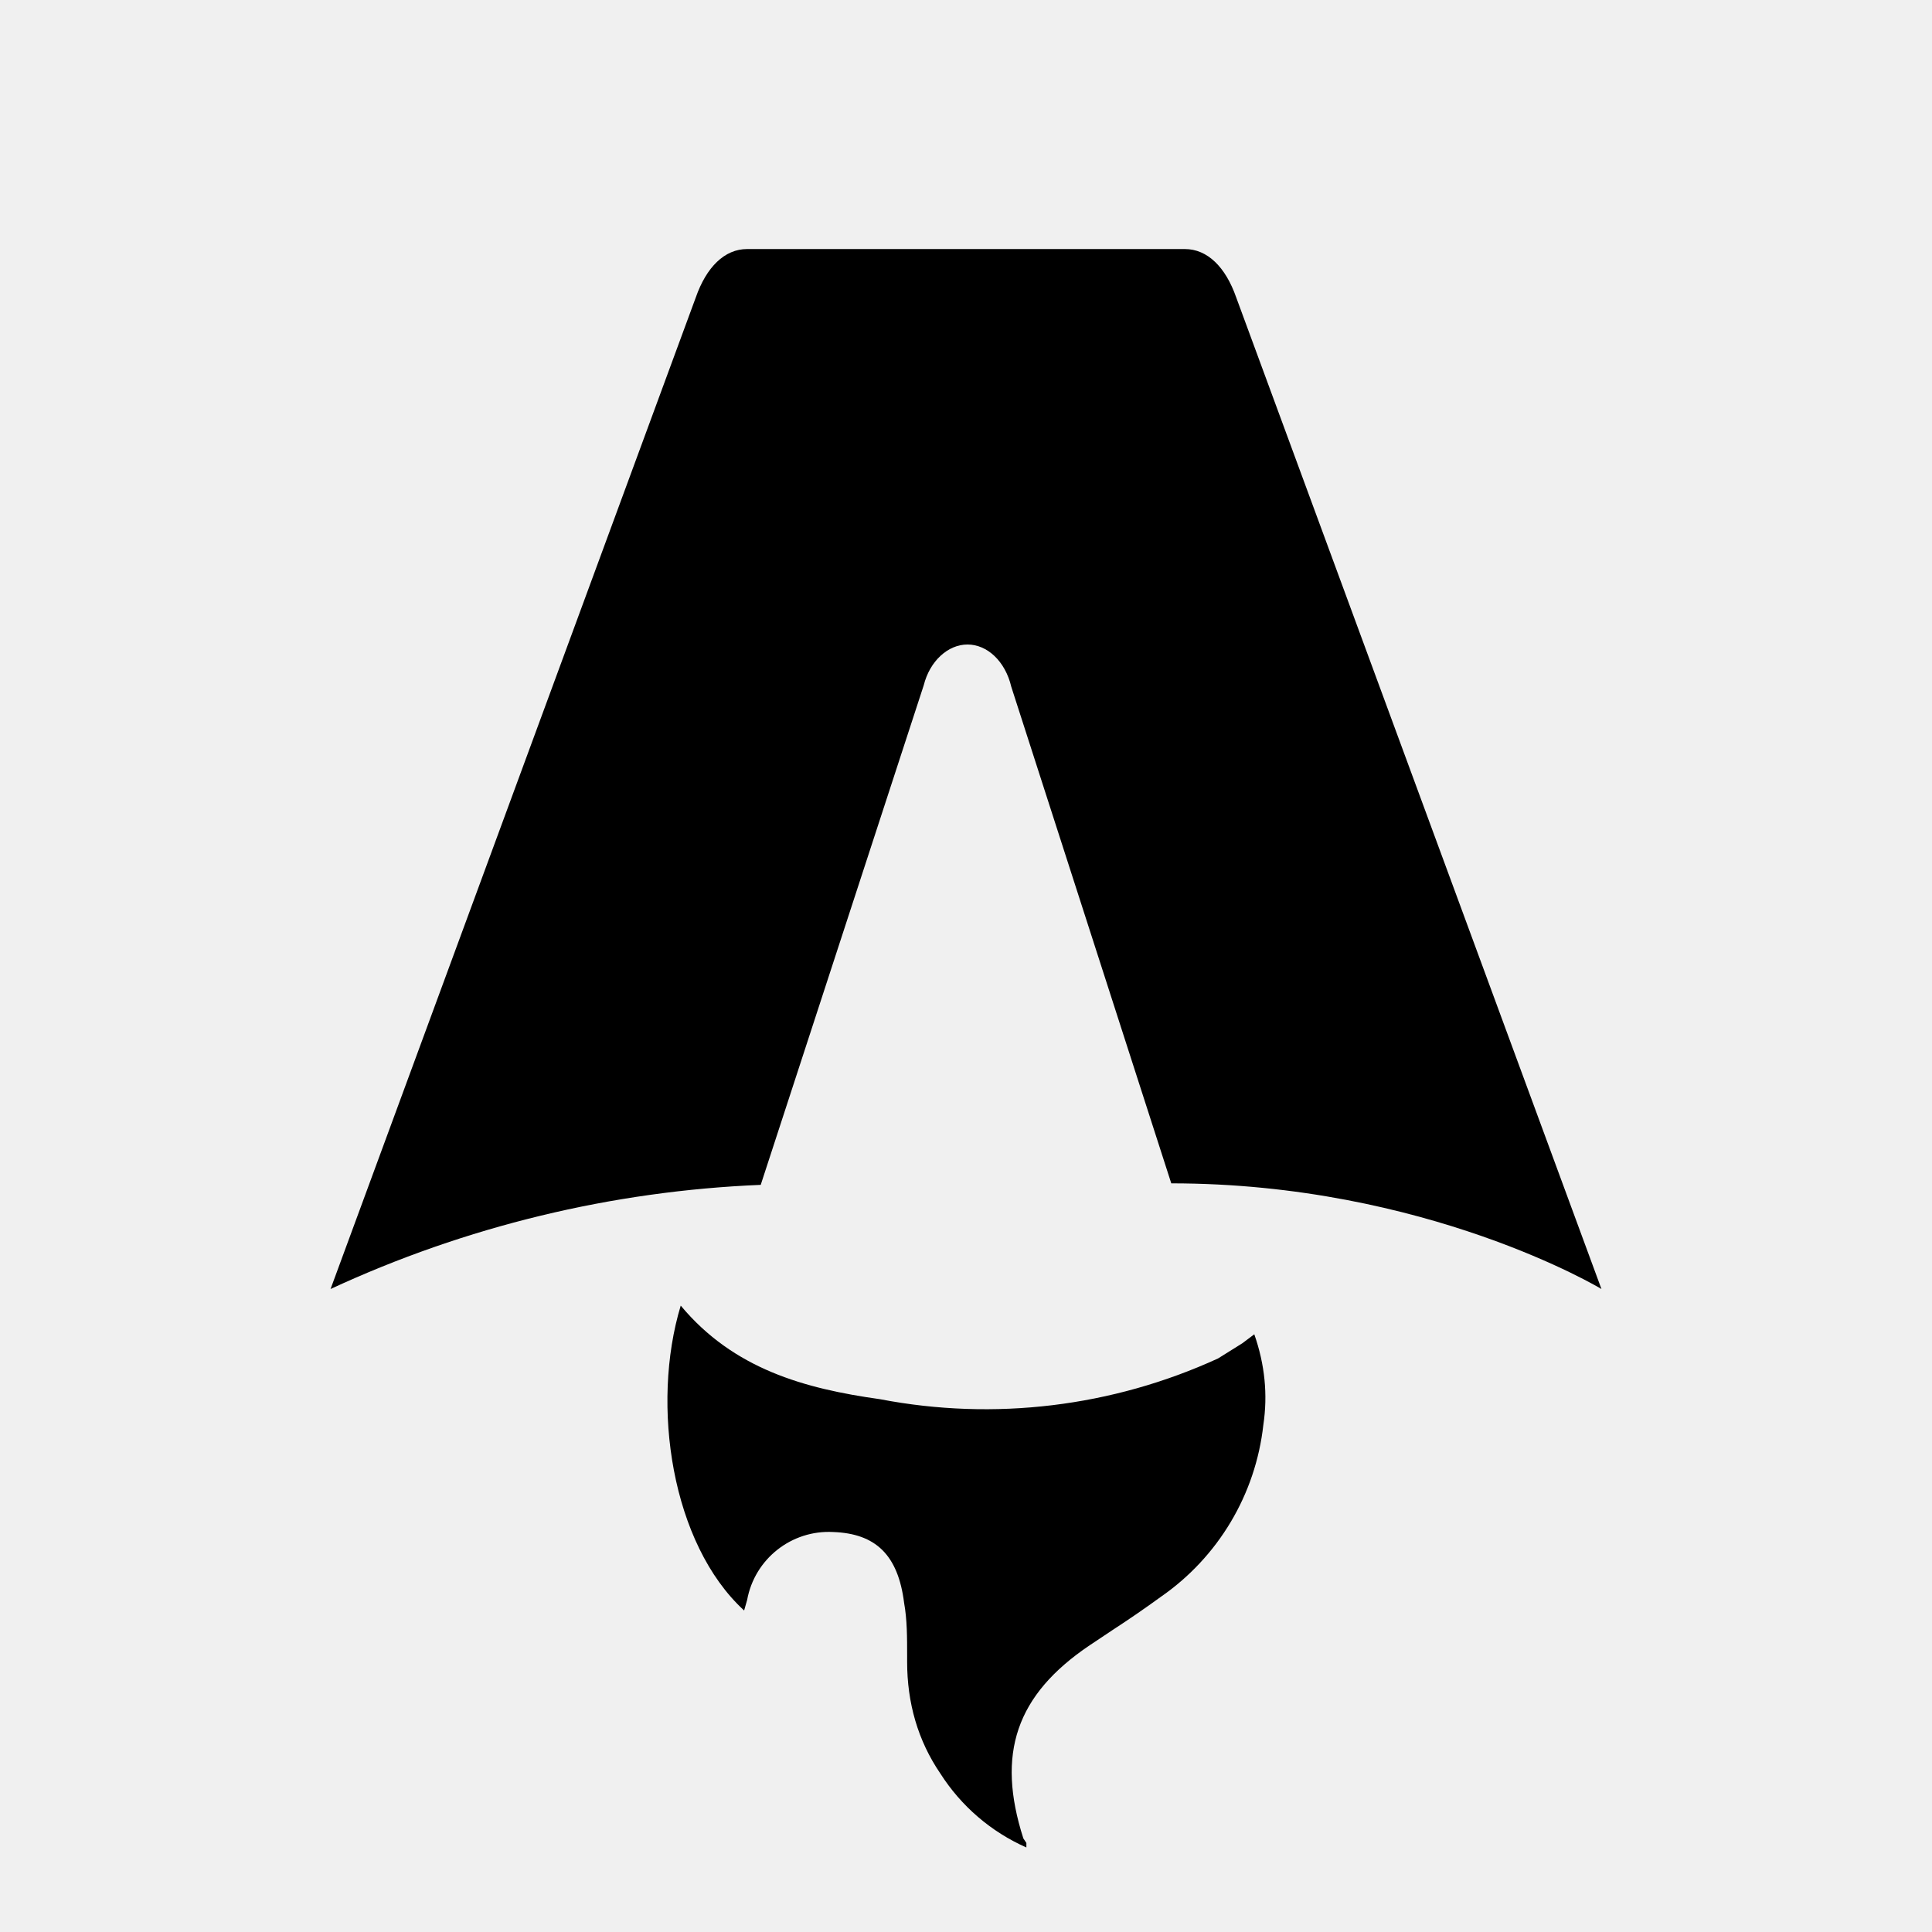
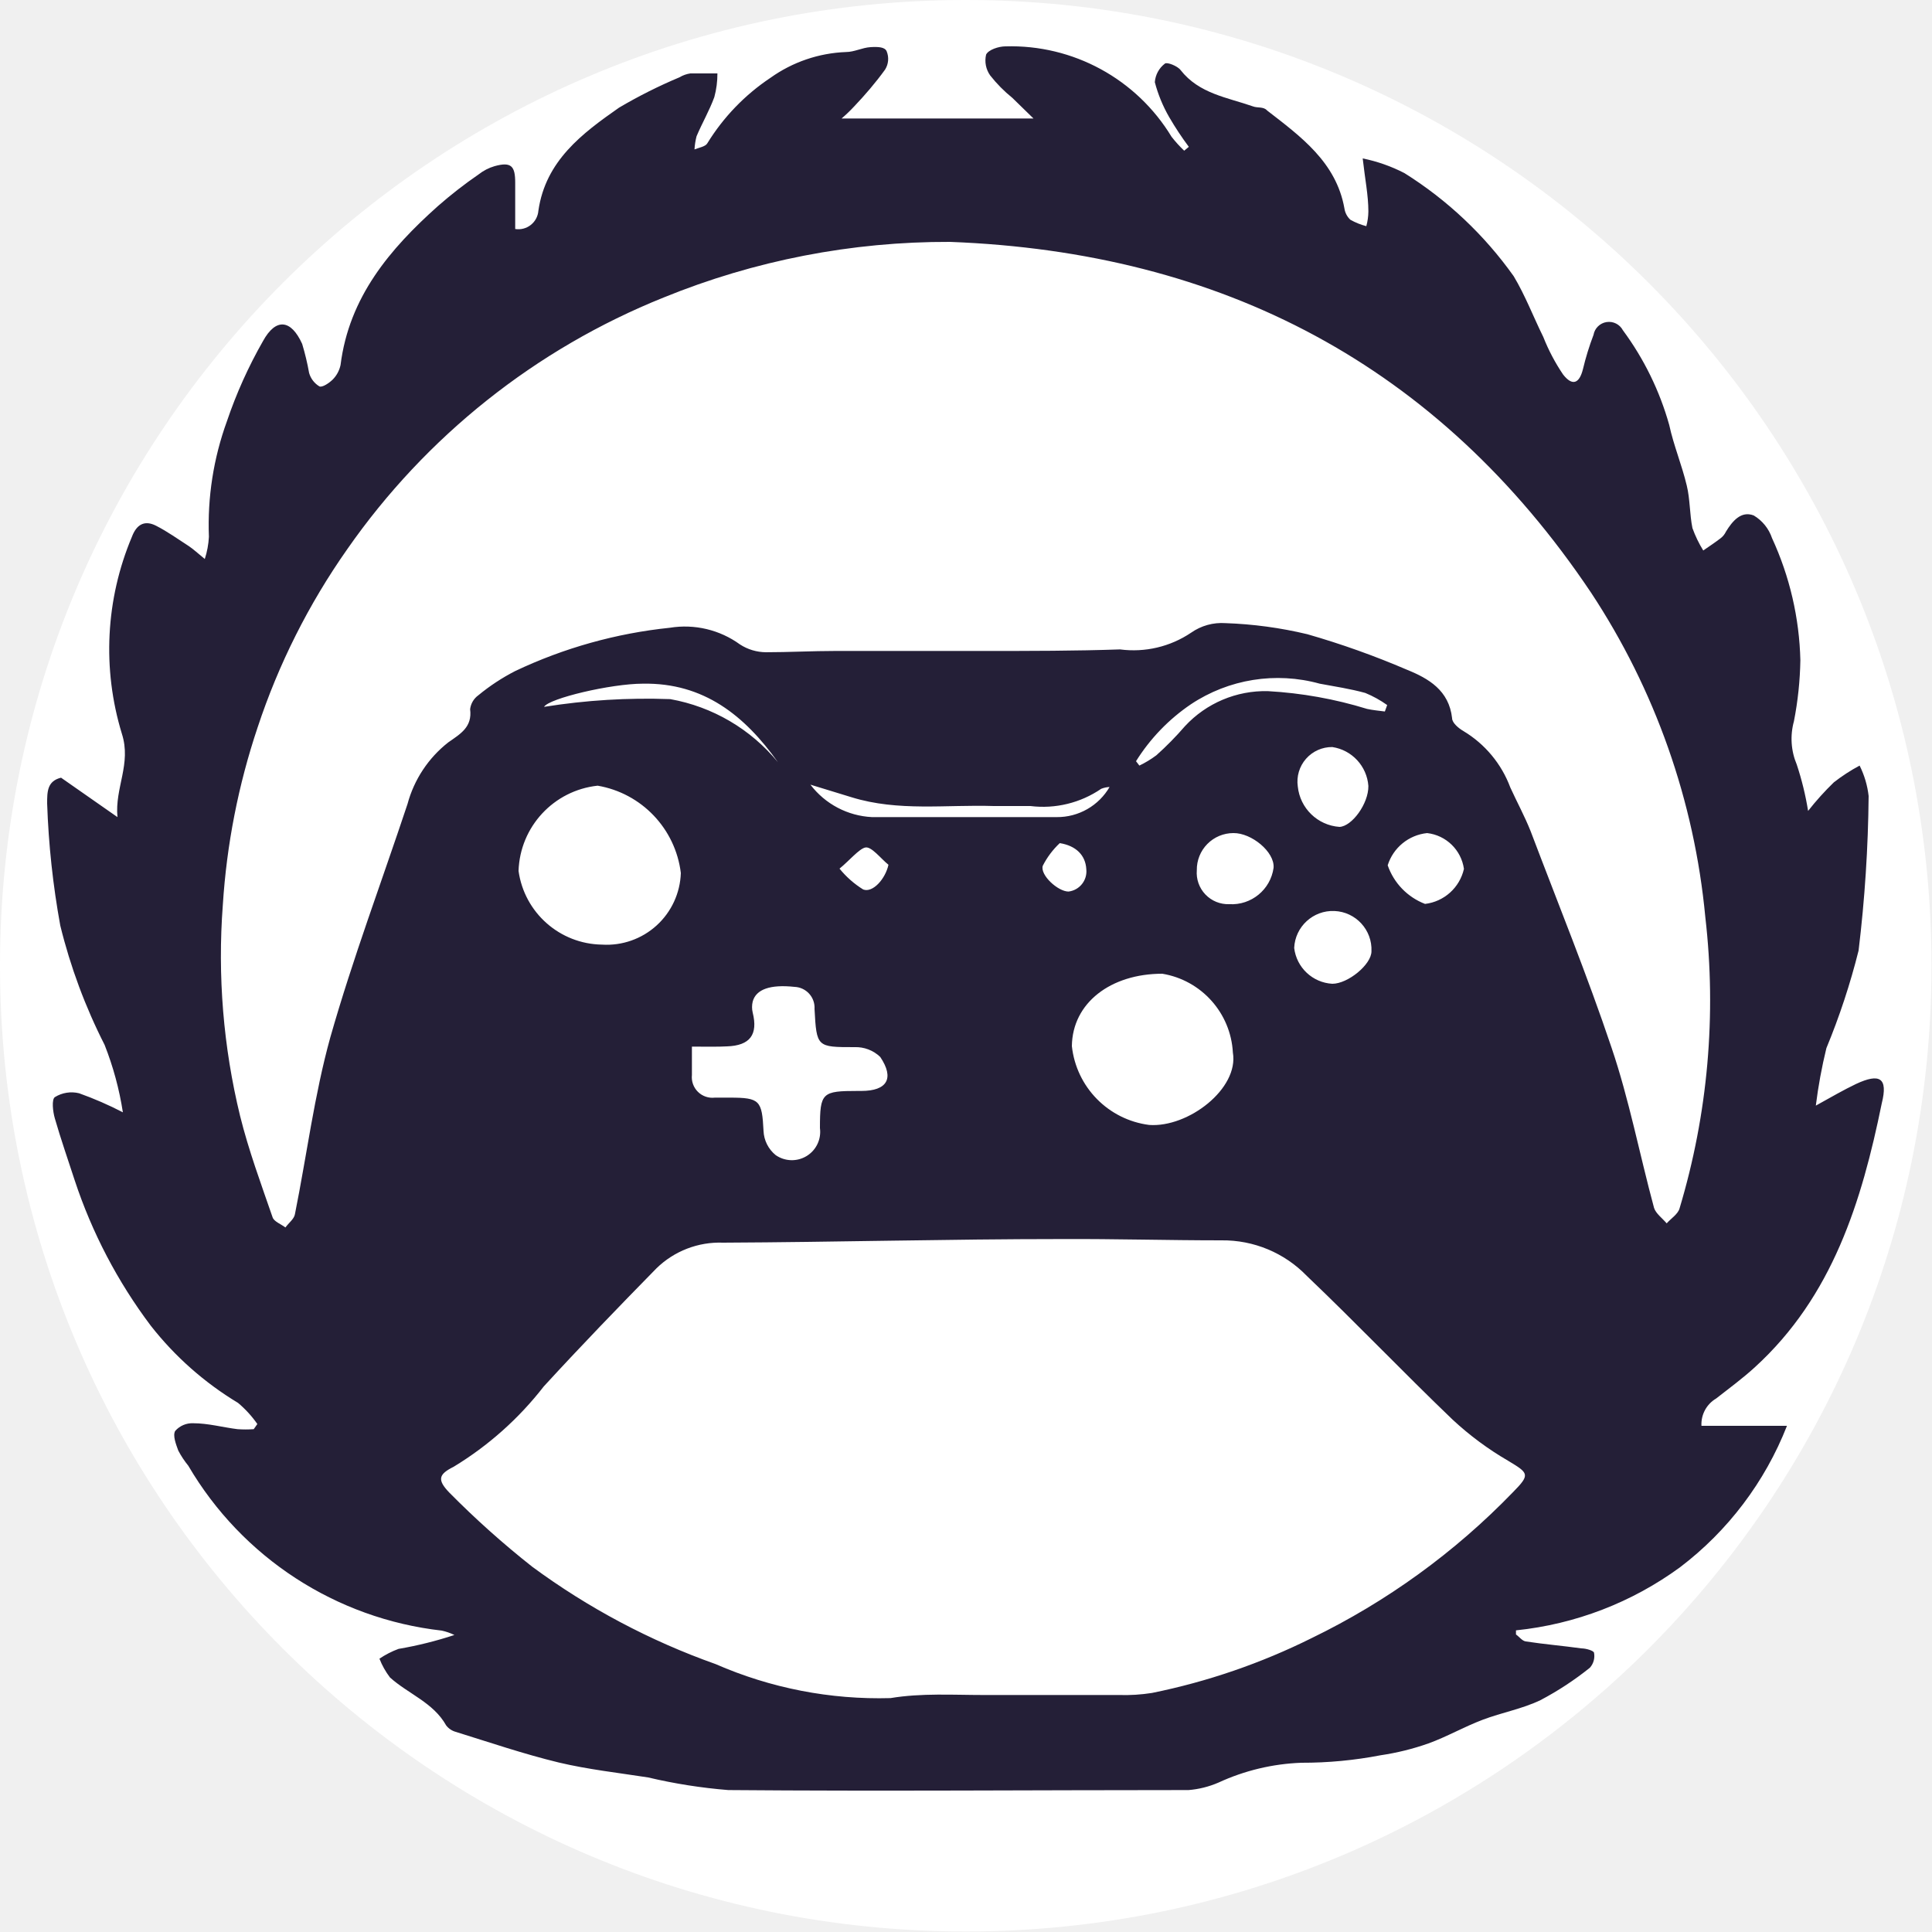
- <svg xmlns="http://www.w3.org/2000/svg" fill="none" viewBox="0 0 128 128">
-   <path d="M50.4 78.5a75.1 75.1 0 0 0-28.5 6.9l24.2-65.7c.7-2 1.9-3.2 3.4-3.2h29c1.5 0 2.7 1.2 3.4 3.2l24.2 65.7s-11.6-7-28.5-7L67 45.5c-.4-1.7-1.6-2.8-2.9-2.8-1.3 0-2.5 1.1-2.9 2.7L50.4 78.5Zm-1.1 28.2Zm-4.2-20.2c-2 6.6-.6 15.8 4.2 20.2a17.5 17.5 0 0 1 .2-.7 5.5 5.5 0 0 1 5.7-4.5c2.8.1 4.3 1.5 4.7 4.7.2 1.1.2 2.3.2 3.5v.4c0 2.7.7 5.2 2.2 7.4a13 13 0 0 0 5.7 4.9v-.3l-.2-.3c-1.8-5.6-.5-9.5 4.4-12.8l1.5-1a73 73 0 0 0 3.2-2.2 16 16 0 0 0 6.8-11.4c.3-2 .1-4-.6-6l-.8.6-1.6 1a37 37 0 0 1-22.4 2.7c-5-.7-9.7-2-13.2-6.2Z" />
-   <style>
-         path { fill: #000; }
-         @media (prefers-color-scheme: dark) {
-             path { fill: #FFF; }
-         }
-     </style>
+ <svg xmlns="http://www.w3.org/2000/svg" viewBox="0 0 75 75">
+   <defs>
+     <style>.cls-1{fill:#fff;}.cls-2{fill:#241f37;}</style>
+   </defs>
+   <g id="Layer_3" data-name="Layer 3">
+     <circle class="cls-1" cx="37.49" cy="37.49" r="37.49" />
+   </g>
+   <g id="Layer_2" data-name="Layer 2">
+     <path class="cls-2" d="M4.77,43.18a12.21,12.21,0,0,0-.71-2.62,21.51,21.51,0,0,1-1.72-4.63,32.56,32.56,0,0,1-.51-4.74c0-.45,0-.87.54-1l2.19,1.53c-.11-1.14.55-2.06.17-3.24a11.23,11.23,0,0,1,.39-7.64c.18-.48.49-.66.94-.43s.85.52,1.27.79c.18.12.35.28.62.5a3.38,3.38,0,0,0,.16-.86,11.78,11.78,0,0,1,.7-4.49,17.72,17.72,0,0,1,1.4-3.11c.5-.91,1.09-.84,1.52.11A10,10,0,0,1,12,14.48a.89.89,0,0,0,.4.52c.11.05.38-.13.52-.27a1.14,1.14,0,0,0,.3-.56C13.55,11.53,15.14,9.66,17,8a17.14,17.14,0,0,1,1.58-1.23,1.83,1.83,0,0,1,.62-.32c.65-.18.8,0,.8.64V8.89a.78.78,0,0,0,.9-.71c.28-1.94,1.7-3,3.13-4A19.28,19.28,0,0,1,26.38,3a1.12,1.12,0,0,1,.42-.15c.35,0,.7,0,1.05,0a3.46,3.46,0,0,1-.12.92c-.19.52-.47,1-.69,1.52a2.72,2.72,0,0,0-.08.51c.18-.07.43-.11.5-.24a8.25,8.25,0,0,1,2.45-2.54,5.4,5.4,0,0,1,2.93-1c.32,0,.63-.17.95-.19s.56,0,.63.16a.78.78,0,0,1-.06.71c-.36.5-.79,1-1.2,1.43a5.88,5.88,0,0,1-.49.47h7.45L39.3,3.8a5.44,5.44,0,0,1-.86-.87,1,1,0,0,1-.16-.81c.09-.19.49-.32.75-.32a7.29,7.29,0,0,1,6.45,3.51,5,5,0,0,0,.49.54l.18-.15a12,12,0,0,1-.76-1.15,5.5,5.5,0,0,1-.56-1.36,1,1,0,0,1,.39-.72c.08-.07.49.09.61.25.72.92,1.81,1.06,2.81,1.41.18.07.41,0,.55.16,1.29,1,2.68,2,3,3.8a.75.75,0,0,0,.23.44,2.6,2.6,0,0,0,.62.25,2.24,2.24,0,0,0,.08-.57c0-.63-.13-1.25-.22-2.06a6.24,6.24,0,0,1,1.62.57,14.91,14.91,0,0,1,4.24,4c.45.75.76,1.57,1.15,2.36a7.52,7.52,0,0,0,.77,1.46c.36.46.63.35.77-.21A10.72,10.72,0,0,1,61.86,13,.61.61,0,0,1,63,12.82,11.34,11.34,0,0,1,64.8,16.5c.17.79.49,1.55.68,2.35.13.53.11,1.11.22,1.65a4.63,4.63,0,0,0,.42.87c.23-.16.46-.31.68-.48a.69.69,0,0,0,.2-.25c.25-.41.59-.82,1.08-.63a1.63,1.63,0,0,1,.71.88,12,12,0,0,1,1.1,4.74A13.52,13.52,0,0,1,69.64,28a2.56,2.56,0,0,0,.11,1.68,11.57,11.57,0,0,1,.44,1.8,11,11,0,0,1,1-1.11,7,7,0,0,1,1-.65,3.54,3.54,0,0,1,.35,1.18,54.09,54.09,0,0,1-.39,6,27.09,27.09,0,0,1-1.25,3.79,19.6,19.6,0,0,0-.41,2.23c.63-.35,1.08-.61,1.56-.84.92-.43,1.25-.24,1,.75-.78,3.82-1.91,7.49-4.92,10.24-.48.44-1,.82-1.51,1.22a1.16,1.16,0,0,0-.57,1.06h3.32a12.73,12.73,0,0,1-4.15,5.49,13.05,13.05,0,0,1-6.37,2.45l0,.16c.13.09.24.25.38.27.72.11,1.44.17,2.16.27.18,0,.48.09.49.17a.68.68,0,0,1-.16.58A12,12,0,0,1,59.8,66c-.71.34-1.5.48-2.24.76s-1.39.66-2.11.92a9.92,9.92,0,0,1-1.86.46,16,16,0,0,1-3.07.29,8.41,8.41,0,0,0-3.22.77,3.66,3.66,0,0,1-1.16.29c-6,0-11.92.05-17.87,0A20.76,20.76,0,0,1,25.16,69c-1.16-.18-2.33-.31-3.47-.58-1.36-.33-2.68-.78-4-1.19a.7.7,0,0,1-.37-.25c-.5-.89-1.47-1.22-2.18-1.86a3,3,0,0,1-.41-.73,3.46,3.46,0,0,1,.74-.38,15,15,0,0,0,2.17-.54,2.19,2.19,0,0,0-.49-.17,13.11,13.11,0,0,1-9.84-6.4,3.54,3.54,0,0,1-.39-.59c-.09-.25-.22-.58-.12-.76a.88.88,0,0,1,.7-.3c.58,0,1.15.16,1.72.23a4.39,4.39,0,0,0,.63,0l.14-.2a4.23,4.23,0,0,0-.75-.82,12.49,12.49,0,0,1-3.39-3,19.61,19.61,0,0,1-2.95-5.64c-.26-.8-.54-1.6-.77-2.4-.08-.27-.13-.74,0-.83a1.23,1.23,0,0,1,.94-.15A13.75,13.75,0,0,1,4.77,43.18ZM36.88,9.39a29.17,29.17,0,0,0-11.12,2.16,27.42,27.42,0,0,0-12.28,9.77A26.48,26.48,0,0,0,10,28.24a27.05,27.05,0,0,0-1.35,6.89,26.25,26.25,0,0,0,.67,8.19c.33,1.33.81,2.63,1.26,3.93.05.17.33.27.5.4.13-.18.34-.33.37-.52.46-2.29.75-4.61,1.37-6.85.87-3.06,2-6.06,3-9.07a4.54,4.54,0,0,1,1.58-2.39c.47-.33.94-.59.85-1.29a.78.78,0,0,1,.32-.54A7.93,7.93,0,0,1,20,26.05,18.43,18.43,0,0,1,26,24.37a3.64,3.64,0,0,1,2.73.65,1.88,1.88,0,0,0,1,.3c.9,0,1.81-.05,2.71-.05,1.94,0,3.88,0,5.82,0,1.74,0,3.48,0,5.22-.06a4,4,0,0,0,2.76-.65,2.07,2.07,0,0,1,1.33-.37,16,16,0,0,1,3.18.43A32.69,32.69,0,0,1,54.62,26c.84.34,1.63.8,1.75,1.88,0,.18.25.39.44.5a4.3,4.3,0,0,1,1.82,2.19c.26.57.56,1.12.79,1.7,1.06,2.8,2.19,5.57,3.14,8.4.68,2,1.09,4.15,1.65,6.22.07.22.32.4.49.6.17-.19.44-.36.5-.58a28.08,28.08,0,0,0,1-11.31A27.55,27.55,0,0,0,61.76,23C55.84,14.17,47.43,9.79,36.88,9.39ZM38.19,65.8h5.25a6.83,6.83,0,0,0,1.28-.08,25.13,25.13,0,0,0,6.2-2.13,27.65,27.65,0,0,0,7.81-5.66c.68-.69.62-.74-.18-1.22a12.08,12.08,0,0,1-2.16-1.6c-1.91-1.83-3.74-3.75-5.66-5.58a4.53,4.53,0,0,0-3.31-1.38c-2.07,0-4.14-.06-6.21-.05-4.38,0-8.76.12-13.14.14a3.51,3.51,0,0,0-2.59,1c-1.48,1.51-2.92,3-4.37,4.58a12.88,12.88,0,0,1-3.5,3.12c-.58.29-.65.5-.17,1a35,35,0,0,0,3.22,2.88,27.49,27.49,0,0,0,7.12,3.78,15.83,15.83,0,0,0,6.79,1.32C35.77,65.72,37,65.8,38.19,65.8ZM23.37,36.67a2.88,2.88,0,0,0,3.06-2.78A3.92,3.92,0,0,0,23.2,30.5a3.44,3.44,0,0,0-3.07,3.31A3.32,3.32,0,0,0,23.37,36.67Zm24.49,4.19a3.28,3.28,0,0,0-2.74-3.06c-2,0-3.49,1.13-3.51,2.81a3.46,3.46,0,0,0,3,3.06C46.13,43.78,48.1,42.26,47.86,40.86Zm-21-.23v1.1a.8.8,0,0,0,.89.88h.58c1.17,0,1.25.11,1.31,1.29a1.28,1.28,0,0,0,.47.94,1.1,1.1,0,0,0,1.72-1.05c0-1.38.08-1.44,1.48-1.44h.13c1,0,1.29-.49.73-1.32a1.37,1.37,0,0,0-1-.38c-1.46,0-1.47,0-1.55-1.48a.81.81,0,0,0-.78-.86c-.93-.1-1.49.09-1.62.57a.91.91,0,0,0,0,.43c.21.85-.1,1.28-1,1.31C27.88,40.64,27.43,40.63,26.9,40.63ZM53.12,30.51A1.65,1.65,0,0,0,51.72,29a1.34,1.34,0,0,0-1.34,1.53A1.75,1.75,0,0,0,52,32.1C52.48,32.08,53.13,31.2,53.12,30.51Zm-5.4,4.59a1.64,1.64,0,0,0,1.72-1.41c.05-.62-.86-1.36-1.56-1.35a1.42,1.42,0,0,0-1.42,1.44A1.22,1.22,0,0,0,47.72,35.1Zm4,3.09c.61,0,1.52-.75,1.52-1.26a1.48,1.48,0,0,0-3-.13A1.58,1.58,0,0,0,51.72,38.19Zm5.11-4.46a1.63,1.63,0,0,0-1.43-1.39,1.8,1.8,0,0,0-1.53,1.25,2.47,2.47,0,0,0,1.45,1.5A1.76,1.76,0,0,0,56.83,33.73ZM44.1,29.55l.13.17a4,4,0,0,0,.66-.4A12.29,12.29,0,0,0,46,28.19a4.25,4.25,0,0,1,3.22-1.36,16.12,16.12,0,0,1,3.85.69c.23.05.46.07.69.1l.09-.25A4.24,4.24,0,0,0,53,26.9c-.58-.16-1.18-.25-1.77-.36a6.09,6.09,0,0,0-5,.8A7.41,7.41,0,0,0,44.1,29.55Zm-1,1a1,1,0,0,0-.35.07,4,4,0,0,1-2.75.67c-.47,0-.95,0-1.42,0-1.85-.06-3.71.22-5.52-.34l-1.6-.49a3.2,3.2,0,0,0,2.39,1.26c2.39,0,4.78,0,7.17,0A2.35,2.35,0,0,0,43.08,30.54ZM30.2,29.59c-1.29-1.81-2.88-3.09-5.24-3.05-1.24,0-3.65.57-3.84.9a25.16,25.16,0,0,1,4.9-.3A7,7,0,0,1,30.2,29.59Zm10.94,3.14a3.17,3.17,0,0,0-.66.88c-.11.36.59,1,1,1a.79.79,0,0,0,.69-.87C42.14,33.2,41.77,32.83,41.14,32.73Zm-6.65.84c-.3-.24-.66-.72-.9-.67s-.64.53-1,.82a3.67,3.67,0,0,0,.92.81C33.88,34.67,34.37,34.12,34.49,33.57Z" />
+   </g>
</svg>
